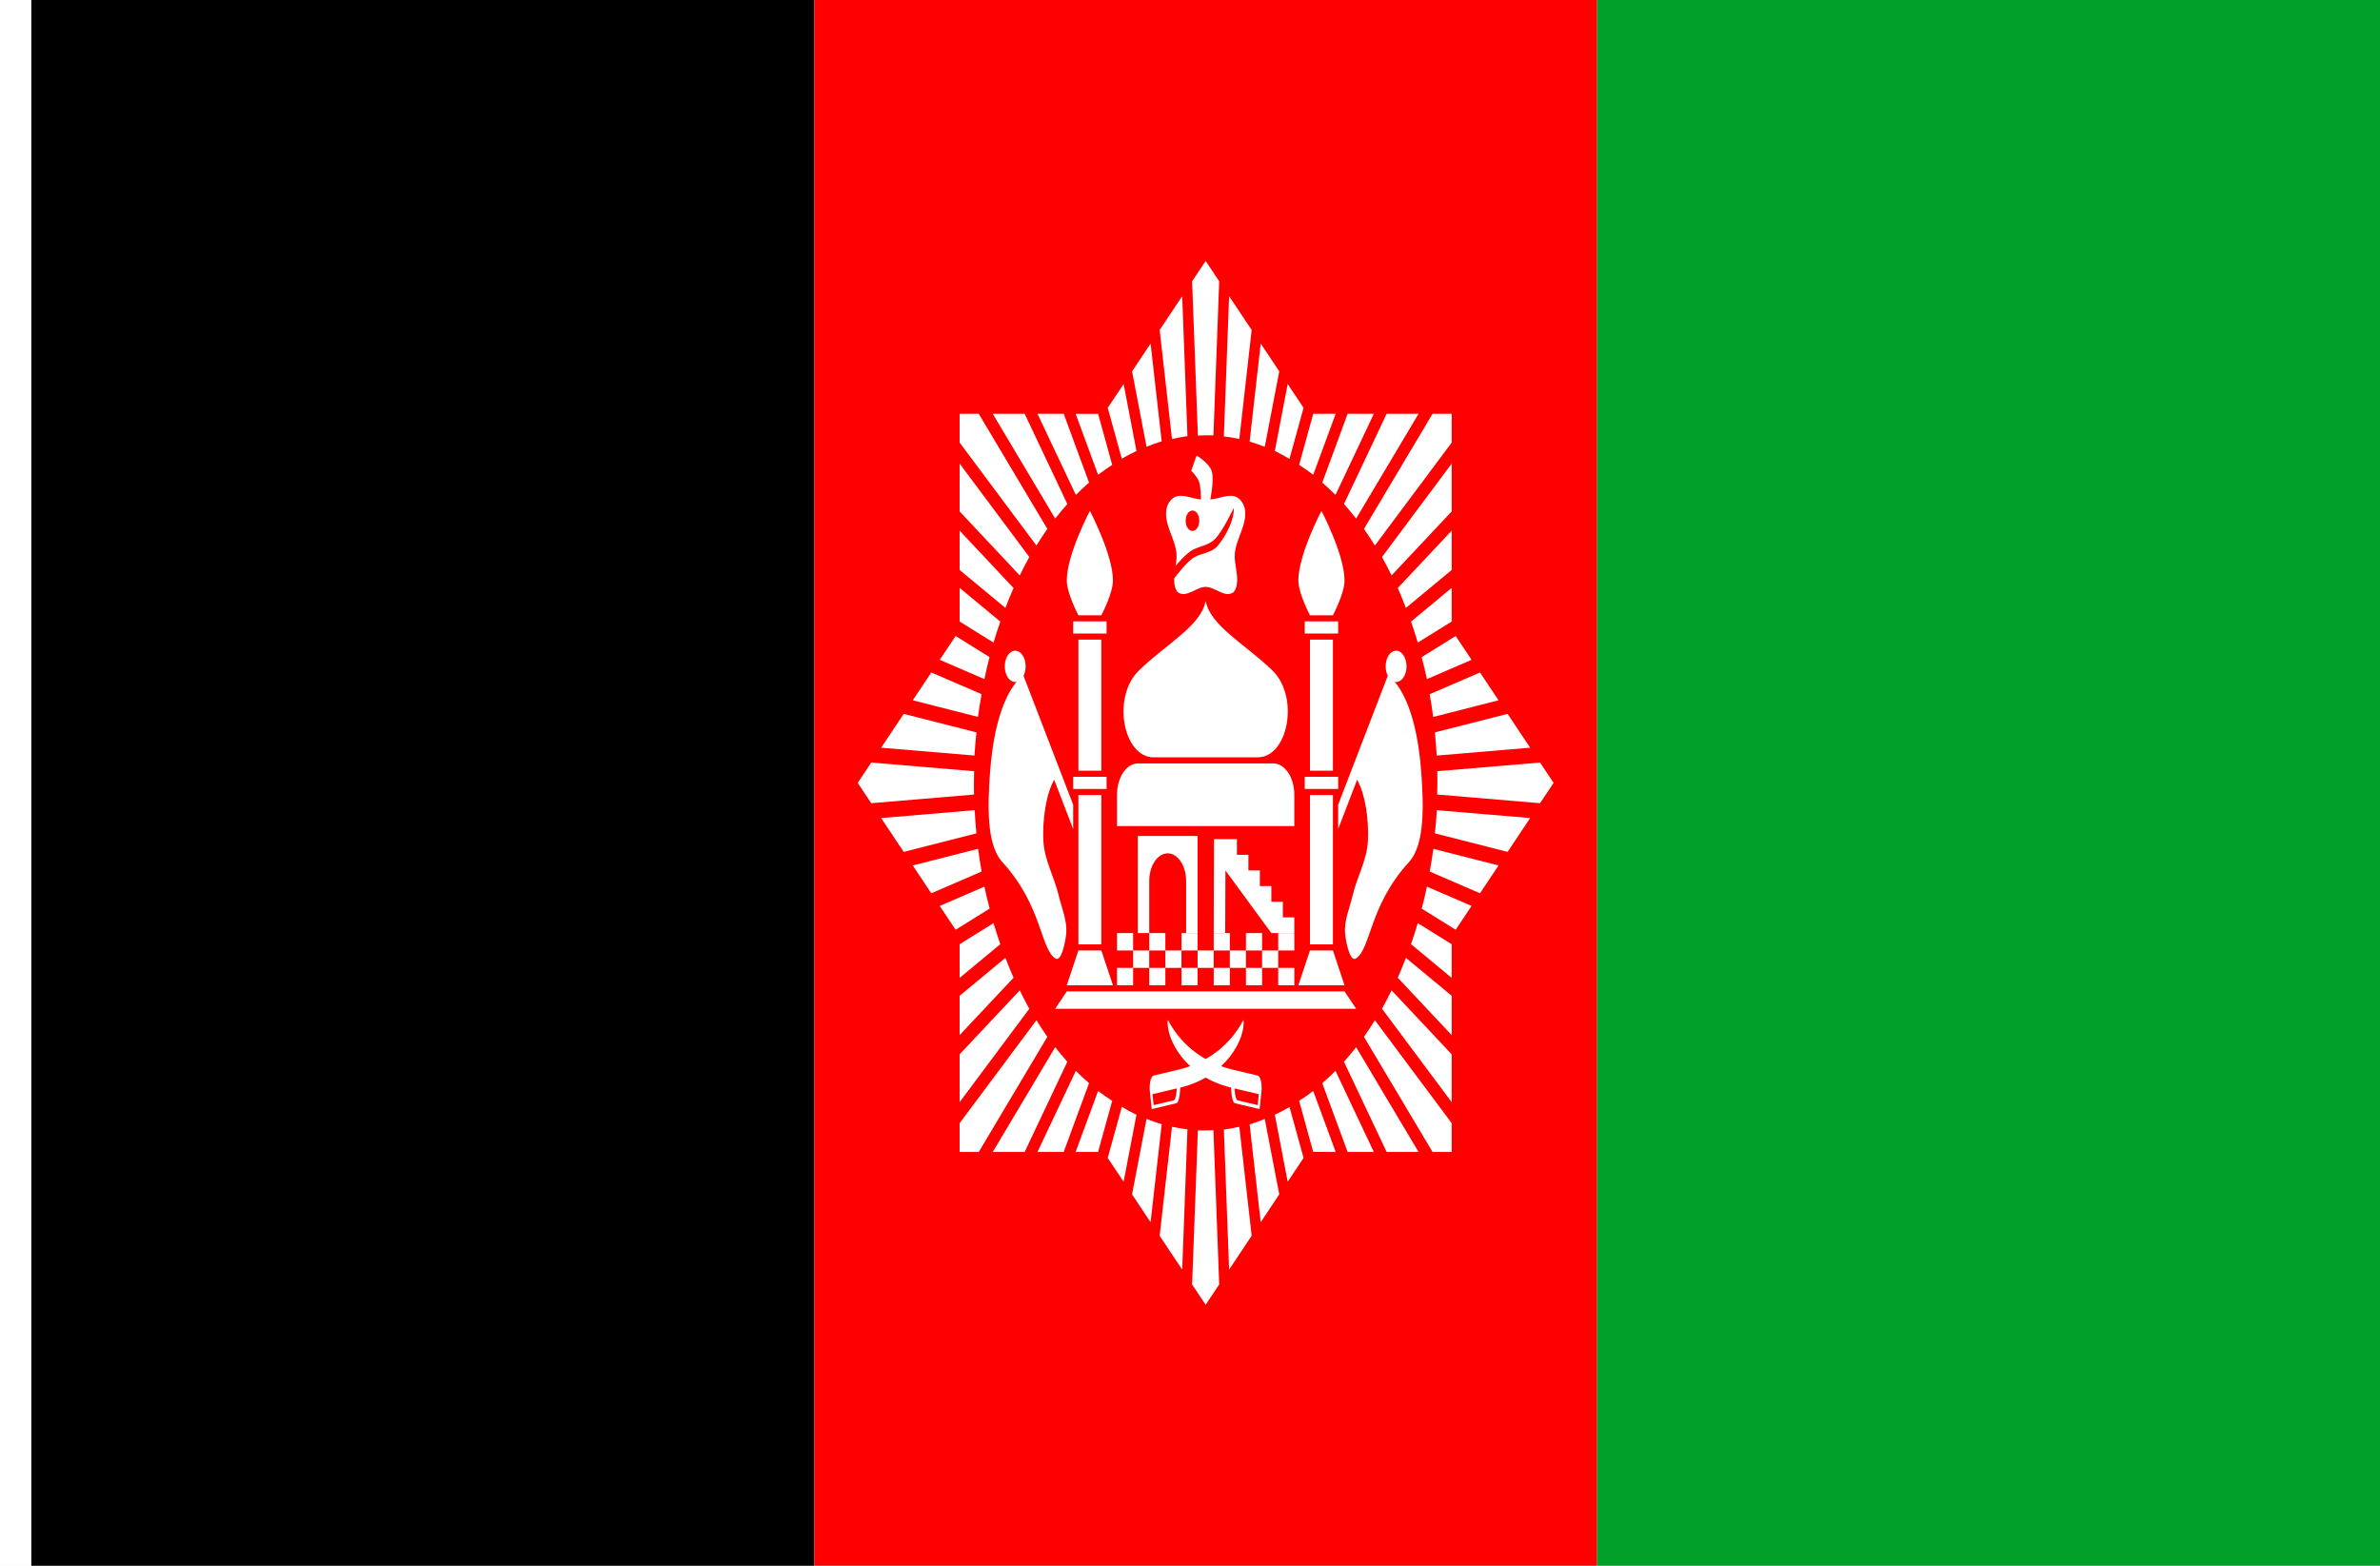
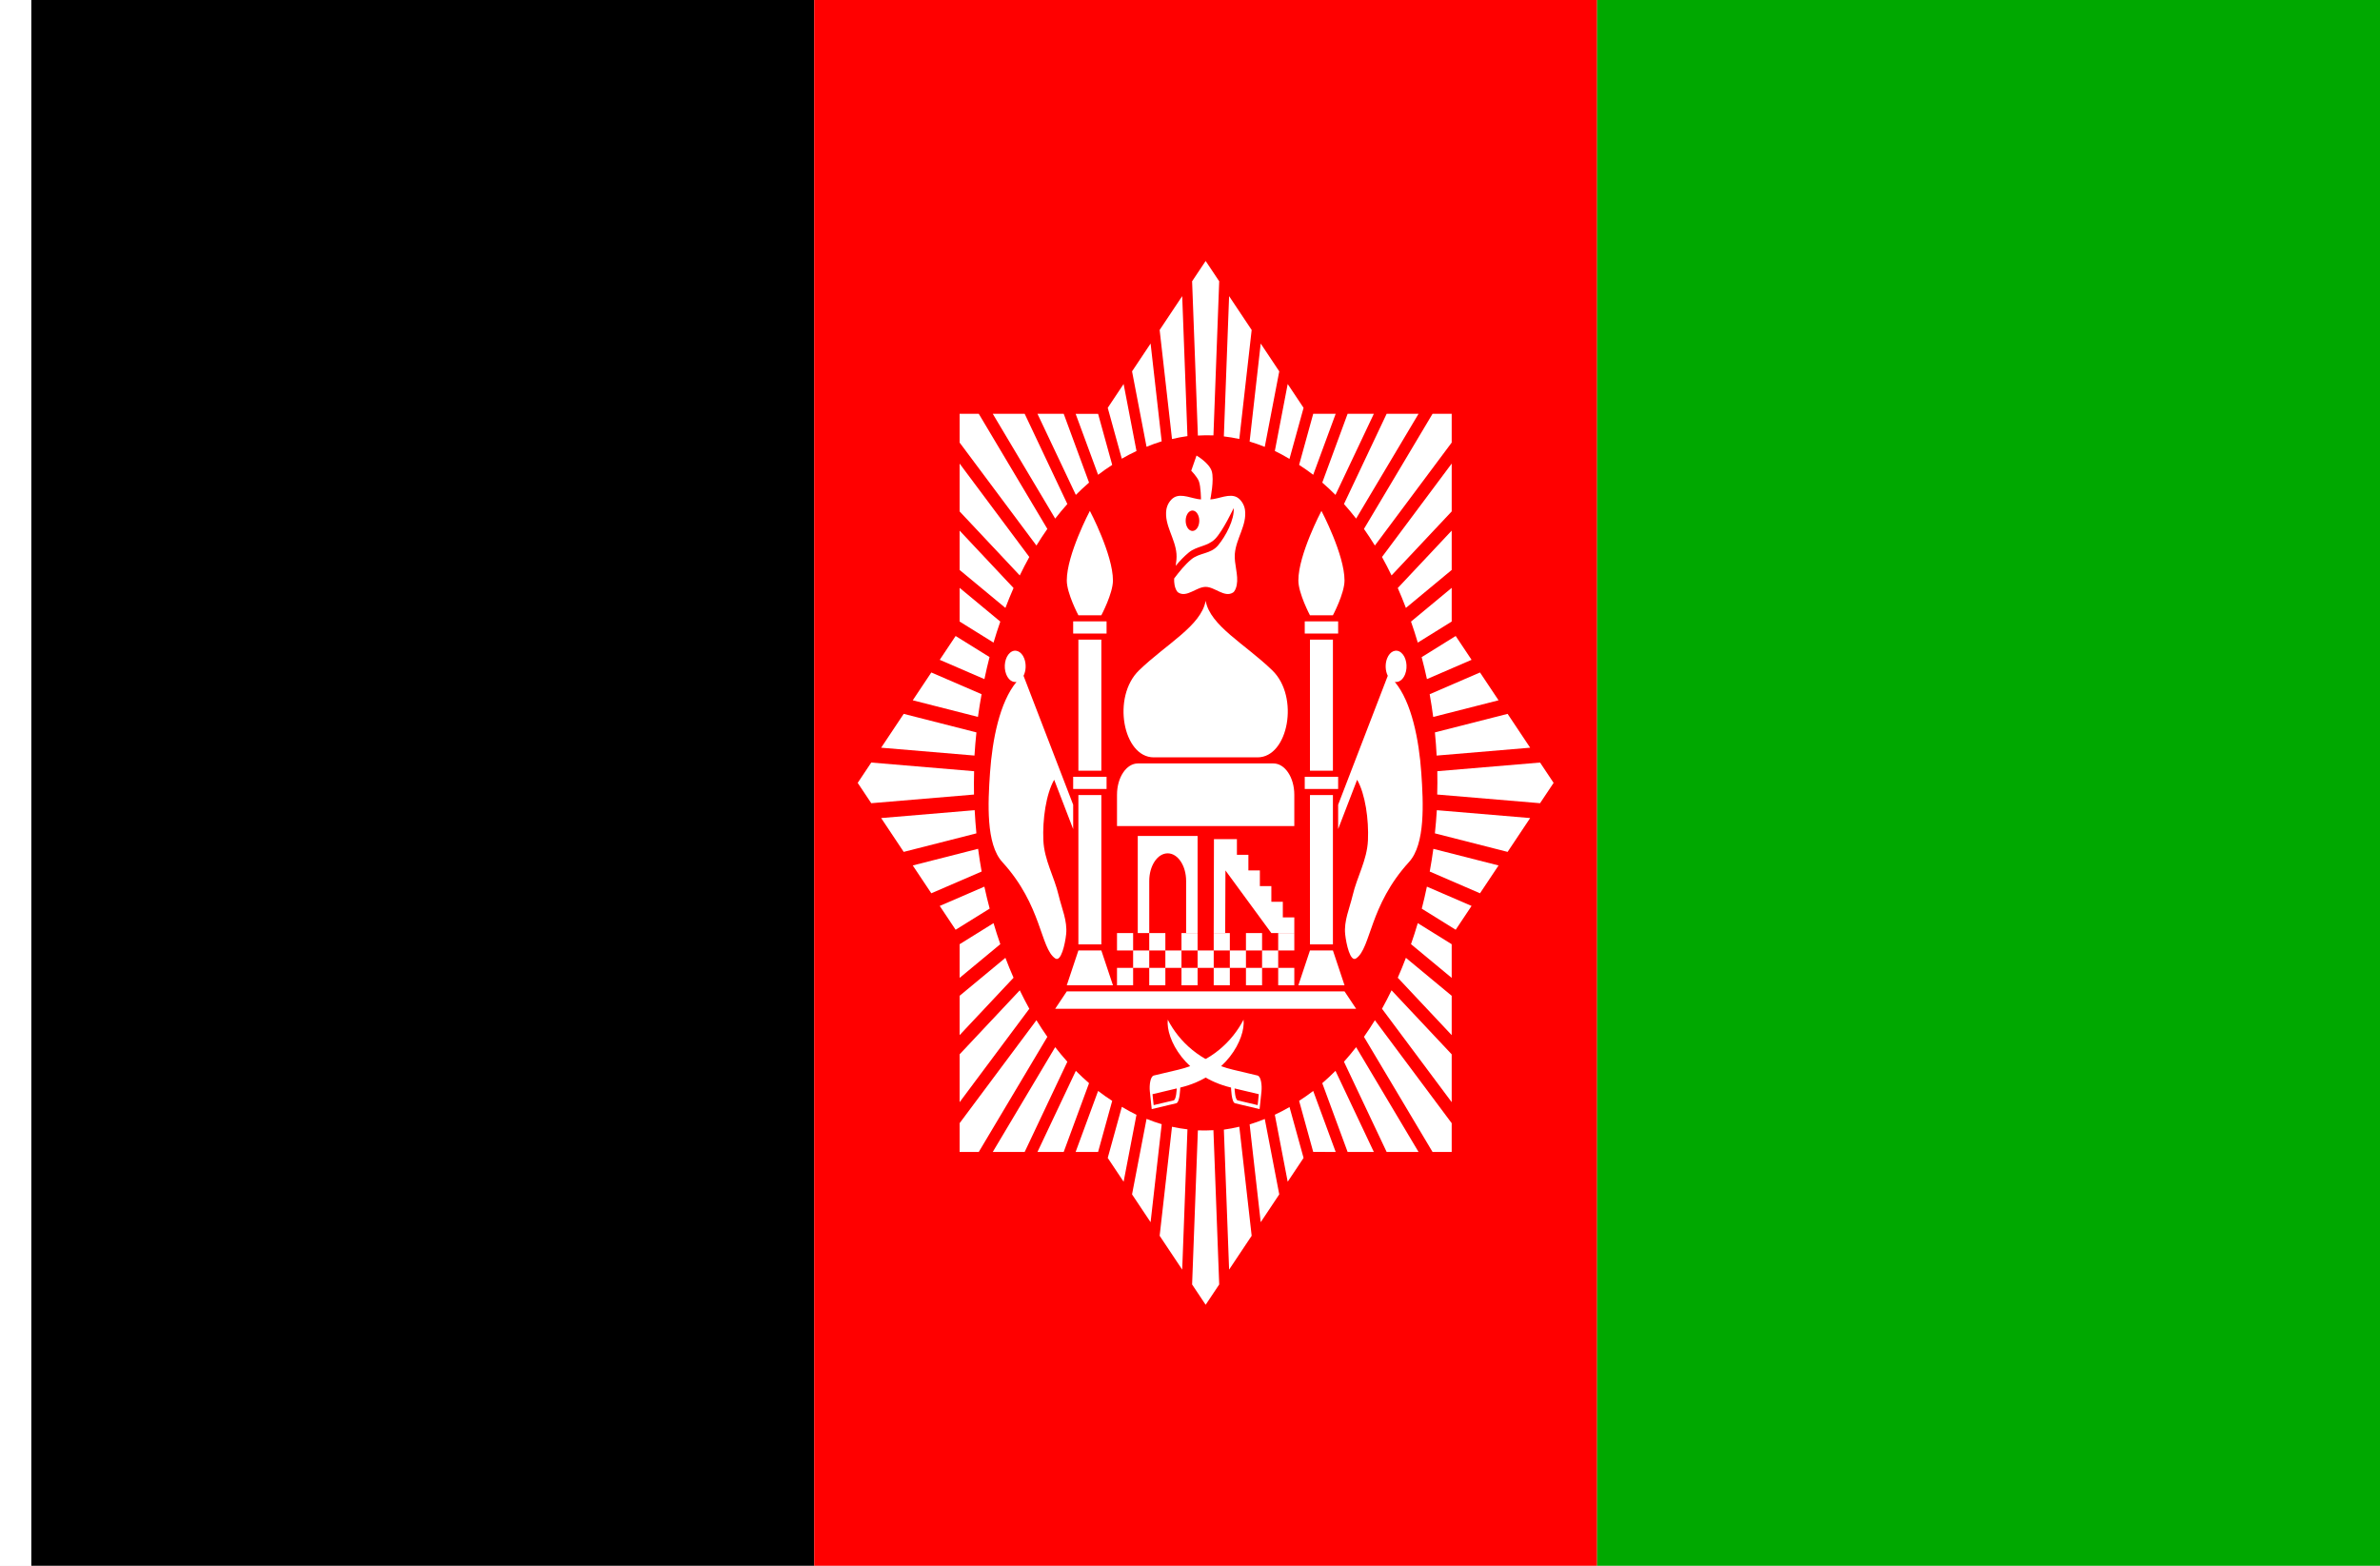
<svg xmlns="http://www.w3.org/2000/svg" width="2736" height="1800" viewBox="0 0 723.9 476.25" version="1.1" id="svg8">
  <defs id="defs2" />
  <g id="layer1" transform="translate(1064.834,-299.2679)">
    <g id="g1068" style="stroke:none;stroke-width:2.381;stroke-miterlimit:4;stroke-dasharray:none;stroke-opacity:1" />
    <path id="path1079" d="m -1064.834,299.268 h 9.525 v 476.25 h -9.525 z" style="fill:#ffffff;fill-opacity:1;stroke:none;stroke-width:0.512px;stroke-linecap:butt;stroke-linejoin:miter;stroke-opacity:1" />
    <path style="fill:#000000;fill-opacity:1;stroke:none;stroke-width:0.066;stroke-linecap:butt;stroke-linejoin:miter;stroke-miterlimit:5.333;stroke-dasharray:none;stroke-opacity:1" d="m -817.184,775.518 v -476.25 h -238.125 v 476.25 z" id="path843" />
    <path id="path845" d="m -579.059,775.518 v -476.25 h -238.125 v 476.25 z" style="fill:#ff0000;fill-opacity:1;stroke:none;stroke-width:0.066;stroke-linecap:butt;stroke-linejoin:miter;stroke-miterlimit:5.333;stroke-dasharray:none;stroke-opacity:1" />
    <g id="g1229" transform="matrix(0.6666666,0,0,1,-232.7074,0)">
      <path style="opacity:1;fill:#ffffff;fill-opacity:1;fill-rule:evenodd;stroke:none;stroke-width:4.047;stroke-linecap:square;stroke-linejoin:round;stroke-miterlimit:4;stroke-dasharray:none;stroke-dashoffset:0;stroke-opacity:1" d="m -758.567,551.451 v -7.409 l -22.644,-39.219 c 1.119,-1.481 1.313,-3.546 0.326,-5.255 -1.315,-2.277 -4.227,-3.058 -6.505,-1.743 -2.277,1.315 -3.058,4.227 -1.743,6.505 0.986,1.708 2.872,2.575 4.713,2.346 -7.717,6.204 -11.035,17.642 -12.085,27.644 -0.964,9.183 -1.875,21.692 5.586,27.132 18.173,13.25 17.292,26.168 24.14,29.327 2.69,1.241 4.537,-4.419 5.005,-7.345 0.647,-4.045 -2.051,-7.943 -3.409,-11.808 -2.006,-5.709 -6.58,-10.72 -6.983,-16.758 -0.422,-6.342 1.209,-14.077 4.935,-18.419 z" id="path1174" />
      <path id="path821" d="m -698.122,696.143 6.183,-6.183 -2.635,-46.925 c -2.365,0.096 -4.732,0.113 -7.098,0.051 l -2.632,46.875 z m -10.699,-10.699 2.396,-42.666 c -2.359,-0.183 -4.712,-0.445 -7.053,-0.786 l -5.634,33.16 z m 21.399,-0.002 10.291,-10.29 -5.637,-33.173 c -2.338,0.374 -4.687,0.67 -7.045,0.887 z m -35.82,-14.419 5.065,-29.812 c -2.322,-0.46 -4.627,-0.998 -6.913,-1.612 l -6.615,22.962 z m 50.24,-5.3e-4 8.461,-8.461 -6.609,-22.938 c -2.283,0.629 -4.586,1.182 -6.907,1.656 z m -62.55,-12.309 5.866,-20.361 c -2.252,-0.731 -4.479,-1.537 -6.677,-2.417 l -6.434,15.532 z m 74.86,-5.3e-4 7.243,-7.244 -6.41,-15.475 c -2.209,0.854 -4.445,1.634 -6.706,2.337 z m 74.823,-9.067 v -8.744 l -35.044,-31.318 c -1.604,1.74 -3.266,3.426 -4.984,5.055 l 31.284,35.007 z m -15.131,0 -28.475,-31.864 c -1.798,1.539 -3.647,3.017 -5.543,4.432 l 19.464,27.432 z m -20.394,0 -17.499,-24.662 c -1.967,1.316 -3.977,2.566 -6.028,3.748 l 11.559,20.914 z m -17.409,0 -10.249,-18.545 c -2.109,1.076 -4.254,2.08 -6.431,3.012 l 6.434,15.532 z m -108.393,0 6.434,-15.532 c -2.177,-0.932 -4.321,-1.937 -6.431,-3.012 l -10.249,18.545 z m -15.687,0 11.559,-20.914 c -2.051,-1.181 -4.061,-2.431 -6.028,-3.748 l -17.499,24.662 z m -17.807,0 19.464,-27.432 c -1.897,-1.415 -3.746,-2.893 -5.543,-4.432 l -28.475,31.864 z m -20.941,0 31.284,-35.007 c -1.717,-1.629 -3.379,-3.315 -4.984,-5.055 l -35.044,31.318 v 8.744 z m 215.762,-15.132 v -14.553 l -27.443,-19.471 c -1.388,1.918 -2.841,3.789 -4.354,5.609 z m -224.506,0 31.797,-28.415 c -1.514,-1.82 -2.966,-3.691 -4.354,-5.609 l -27.443,19.471 z m 224.506,-20.393 v -11.966 l -20.893,-11.547 c -1.169,2.059 -2.408,4.079 -3.712,6.055 z m -224.506,0 24.605,-17.458 c -1.305,-1.976 -2.543,-3.996 -3.712,-6.055 l -20.893,11.547 z m 224.506,-17.409 v -10.244 l -15.475,-6.41 c -0.958,2.165 -1.988,4.298 -3.089,6.394 z m -224.506,0 18.564,-10.26 c -1.101,-2.096 -2.131,-4.229 -3.089,-6.394 l -15.475,6.41 z m -1.822,-14.644 15.532,-6.434 c -0.88,-2.198 -1.686,-4.425 -2.417,-6.677 l -20.36,5.866 z m 228.151,-10e-4 7.244,-7.243 -20.382,-5.872 c -0.704,2.261 -1.483,4.497 -2.337,6.706 z m -239.243,-11.092 22.962,-6.615 c -0.615,-2.285 -1.152,-4.591 -1.612,-6.913 l -29.812,5.065 z m 250.336,-5.3e-4 8.461,-8.461 -29.743,-5.054 c -0.475,2.32 -1.027,4.624 -1.656,6.907 z m 12.591,-12.59 10.29,-10.291 -42.576,-2.391 c -0.217,2.358 -0.513,4.707 -0.887,7.045 z m -275.518,0 33.16,-5.634 c -0.341,-2.342 -0.603,-4.694 -0.786,-7.053 l -42.666,2.396 z m -14.808,-14.808 46.875,-2.632 c -0.063,-2.366 -0.046,-4.733 0.05,-7.098 l -46.925,-2.635 -6.183,6.183 z m 305.134,-4.1e-4 6.183,-6.183 -6.183,-6.183 -46.875,2.632 c 0.063,2.366 0.046,4.733 -0.05,7.098 z m -47.182,-14.486 42.666,-2.396 -10.292,-10.292 -33.16,5.634 c 0.341,2.342 0.603,4.694 0.786,7.053 z m -210.858,-0.006 c 0.217,-2.358 0.513,-4.707 0.887,-7.045 l -33.173,-5.637 -10.291,10.291 z m 209.291,-11.745 29.812,-5.065 -8.463,-8.463 -22.962,6.615 c 0.615,2.285 1.152,4.591 1.612,6.913 z m -207.704,-0.013 c 0.475,-2.32 1.027,-4.624 1.656,-6.907 l -22.938,-6.608 -8.461,8.461 z m 2.948,-11.491 c 0.704,-2.261 1.483,-4.497 2.337,-6.706 l -15.475,-6.41 -7.244,7.244 z m 201.898,-0.006 20.36,-5.866 -7.245,-7.245 -15.532,6.434 c 0.88,2.198 1.686,4.425 2.417,6.677 z m -4.182,-11.101 15.475,-6.41 v -10.244 l -18.564,10.26 c 1.101,2.096 2.131,4.229 3.089,6.394 z m -193.556,0 c 0.958,-2.165 1.988,-4.298 3.089,-6.394 l -18.564,-10.26 v 10.244 z m 188.138,-10.55 20.893,-11.547 V 460.664 l -24.605,17.458 c 1.305,1.976 2.543,3.996 3.712,6.055 z m -182.721,0 c 1.169,-2.059 2.408,-4.079 3.712,-6.055 l -24.605,-17.458 v 11.966 z m 176.171,-9.882 27.443,-19.471 v -14.553 l -31.797,28.415 c 1.514,1.82 2.966,3.691 4.354,5.609 z m -169.621,0 c 1.388,-1.918 2.841,-3.789 4.354,-5.609 l -31.797,-28.415 v 14.553 z m 162.019,-9.095 35.044,-31.318 v -8.744 h -8.744 l -31.284,35.007 c 1.717,1.629 3.379,3.315 4.984,5.055 z m -154.417,0 c 1.604,-1.74 3.266,-3.426 4.984,-5.055 l -31.284,-35.007 h -8.744 v 8.744 z m 145.856,-8.198 28.475,-31.864 h -14.555 l -19.464,27.432 c 1.897,1.415 3.746,2.893 5.543,4.432 z m -137.294,0 c 1.798,-1.539 3.647,-3.017 5.543,-4.432 l -19.464,-27.432 h -14.555 z m 127.877,-7.202 17.499,-24.662 h -11.968 l -11.559,20.915 c 2.051,1.181 4.061,2.431 6.028,3.748 z m -118.46,0 c 1.967,-1.316 3.977,-2.566 6.028,-3.748 l -11.559,-20.915 h -11.968 z m 108.3,-6.117 10.249,-18.545 h -10.246 l -6.434,15.532 c 2.177,0.932 4.321,1.937 6.431,3.012 z m -98.141,0 c 2.109,-1.076 4.254,-2.08 6.431,-3.012 l -6.434,-15.532 h -10.246 z m 87.311,-4.834 6.434,-15.532 -7.245,-7.245 -5.866,20.361 c 2.252,0.731 4.479,1.537 6.677,2.417 z m -76.505,-0.058 c 2.209,-0.854 4.445,-1.634 6.706,-2.337 l -5.872,-20.382 -7.243,7.244 z m 65.231,-3.605 6.615,-22.962 -8.463,-8.462 -5.065,29.812 c 2.322,0.46 4.627,0.998 6.913,1.612 z m -53.94,-0.024 c 2.283,-0.629 4.587,-1.182 6.907,-1.656 l -5.053,-29.743 -8.461,8.461 z m 11.619,-2.356 c 2.338,-0.374 4.687,-0.67 7.045,-0.887 l -2.391,-42.577 -10.291,10.291 z m 30.711,-0.013 5.634,-33.16 -10.292,-10.292 -2.396,42.666 c 2.359,0.183 4.712,0.445 7.053,0.786 z m -18.904,-1.043 c 2.365,-0.096 4.732,-0.113 7.098,-0.05 l 2.632,-46.875 -6.183,-6.183 -6.183,6.183 z" style="fill:#ffffff;fill-opacity:1;stroke:none;stroke-width:0.265px;stroke-linecap:butt;stroke-linejoin:miter;stroke-opacity:1" />
      <path style="fill:#ffffff;fill-opacity:1;stroke:none;stroke-width:0.265px;stroke-linecap:butt;stroke-linejoin:miter;stroke-opacity:1" d="m -761.477,600.807 h 126.711 l 5.292,5.292 h -137.294 z" id="path1033" />
      <path id="path1037" d="m -756.186,588.371 h 10.473 l 5.292,10.583 h -21.056 z" style="fill:#ffffff;fill-opacity:1;stroke:none;stroke-width:0.265px;stroke-linecap:butt;stroke-linejoin:miter;stroke-opacity:1" />
      <path style="fill:#ffffff;fill-opacity:1;stroke:none;stroke-width:0.265px;stroke-linecap:butt;stroke-linejoin:miter;stroke-opacity:1" d="m -756.186,486.415 h 10.473 c 0,0 5.288,-6.639 5.292,-10.583 0.008,-7.88 -10.528,-21.167 -10.528,-21.167 0,0 -10.536,13.287 -10.528,21.167 0.004,3.944 5.292,10.583 5.292,10.583 z" id="path1057" />
      <path id="path1069" d="m -758.567,491.971 h 15.236 v -3.704 h -15.236 z" style="fill:#ffffff;fill-opacity:1;stroke:none;stroke-width:0.265px;stroke-linecap:butt;stroke-linejoin:miter;stroke-opacity:1" />
      <path style="fill:#ffffff;fill-opacity:1;stroke:none;stroke-width:0.265px;stroke-linecap:butt;stroke-linejoin:miter;stroke-opacity:1" d="m -758.567,539.245 h 15.236 v -3.704 h -15.236 z" id="path1073" />
      <path id="path1077" d="m -756.186,533.688 h 10.473 v -39.865 h -10.473 z" style="fill:#ffffff;fill-opacity:1;stroke:none;stroke-width:0.265px;stroke-linecap:butt;stroke-linejoin:miter;stroke-opacity:1" />
      <path style="fill:#ffffff;fill-opacity:1;stroke:none;stroke-width:0.265px;stroke-linecap:butt;stroke-linejoin:miter;stroke-opacity:1" d="m -756.186,586.519 h 10.473 v -45.422 h -10.473 z" id="path1086" />
      <path style="fill:#ffffff;fill-opacity:1;stroke:none;stroke-width:0.265px;stroke-linecap:butt;stroke-linejoin:miter;stroke-opacity:1" d="m -640.058,588.371 h -10.473 l -5.292,10.583 h 21.056 z" id="path1088" />
      <path id="path1090" d="m -640.058,486.415 h -10.473 c 0,0 -5.288,-6.639 -5.292,-10.583 -0.008,-7.88 10.528,-21.167 10.528,-21.167 0,0 10.536,13.287 10.528,21.167 -0.004,3.944 -5.292,10.583 -5.292,10.583 z" style="fill:#ffffff;fill-opacity:1;stroke:none;stroke-width:0.265px;stroke-linecap:butt;stroke-linejoin:miter;stroke-opacity:1" />
      <path style="fill:#ffffff;fill-opacity:1;stroke:none;stroke-width:0.265px;stroke-linecap:butt;stroke-linejoin:miter;stroke-opacity:1" d="m -637.677,491.971 h -15.236 v -3.704 h 15.236 z" id="path1092" />
      <path id="path1094" d="m -637.677,539.245 h -15.236 v -3.704 h 15.236 z" style="fill:#ffffff;fill-opacity:1;stroke:none;stroke-width:0.265px;stroke-linecap:butt;stroke-linejoin:miter;stroke-opacity:1" />
      <path style="fill:#ffffff;fill-opacity:1;stroke:none;stroke-width:0.265px;stroke-linecap:butt;stroke-linejoin:miter;stroke-opacity:1" d="m -640.058,533.688 h -10.473 v -39.865 h 10.473 z" id="path1096" />
      <path id="path1098" d="m -640.058,586.519 h -10.473 v -45.422 h 10.473 z" style="fill:#ffffff;fill-opacity:1;stroke:none;stroke-width:0.265px;stroke-linecap:butt;stroke-linejoin:miter;stroke-opacity:1" />
      <path id="path1100" d="m -721.81,529.631 c -14,0 -19.209,-18.405 -6.722,-26.458 12.487,-8.054 28.371,-13.559 30.41,-21.167 2.038,7.608 17.923,13.113 30.41,21.167 12.487,8.054 7.278,26.458 -6.722,26.458 z" style="fill:#ffffff;fill-opacity:1;stroke:none;stroke-width:0.689px;stroke-linecap:butt;stroke-linejoin:miter;stroke-opacity:1" />
      <path style="fill:#ffffff;fill-opacity:1;stroke:none;stroke-width:0.265px;stroke-linecap:butt;stroke-linejoin:miter;stroke-opacity:1" d="m -665.029,583.079 h 7.354 v 5.292 h -80.893 v -5.292 h 7.354 v 15.875 h -7.354 v -5.292 h 80.893 v 5.292 h -7.354 z m -7.354,15.875 h -7.354 v -15.875 h 7.354 z m -14.708,0 h -7.354 v -15.875 h 7.354 z m -14.708,0 h -7.354 v -15.875 h 7.354 z m -14.708,0 h -7.354 v -15.875 h 7.354 z" id="path1120" />
      <path style="fill:#ffffff;fill-opacity:1;stroke:none;stroke-width:0.265px;stroke-linecap:butt;stroke-linejoin:miter;stroke-opacity:1" d="m -707.035,583.079 h 5.237 v -29.547 h -27.298 v 29.547 h 5.237 l 2e-5,-15.842 c 1e-5,-4.646 3.766,-8.413 8.413,-8.413 4.646,0 8.413,3.766 8.413,8.413 z" id="path1124" />
      <path id="path1145" d="m -689.095,564.029 20.946,19.05 h 10.473 l 2e-5,-4.763 h -5.237 l 2e-5,-4.763 h -5.237 l 2e-5,-4.763 h -5.237 l 2e-5,-4.763 h -5.237 l 2e-5,-4.763 h -5.237 l 2e-5,-4.763 h -10.473 l -0.114,28.575 h 5.237 z" style="fill:#ffffff;fill-opacity:1;stroke:none;stroke-width:0.265px;stroke-linecap:butt;stroke-linejoin:miter;stroke-opacity:1" />
      <path id="path1155" d="m -729.044,531.483 h 61.843 c 5.261,0 9.525,4.264 9.525,9.525 v 9.525 h -80.893 v -9.525 c 0,-5.261 4.264,-9.525 9.525,-9.525 z" style="fill:#ffffff;fill-opacity:1;stroke:none;stroke-width:0.3px;stroke-linecap:butt;stroke-linejoin:miter;stroke-opacity:1" />
      <path id="path1181" d="m -637.677,551.451 v -7.409 l 22.644,-39.219 c -1.119,-1.481 -1.313,-3.546 -0.326,-5.255 1.315,-2.277 4.227,-3.058 6.505,-1.743 2.277,1.315 3.058,4.227 1.743,6.505 -0.986,1.708 -2.872,2.575 -4.713,2.346 7.717,6.204 11.035,17.642 12.085,27.644 0.964,9.183 1.875,21.692 -5.586,27.132 -18.173,13.25 -17.292,26.168 -24.14,29.327 -2.69,1.241 -4.537,-4.419 -5.005,-7.345 -0.647,-4.045 2.051,-7.943 3.409,-11.808 2.006,-5.709 6.58,-10.72 6.983,-16.758 0.422,-6.342 -1.209,-14.077 -4.935,-18.419 z" style="opacity:1;fill:#ffffff;fill-opacity:1;fill-rule:evenodd;stroke:none;stroke-width:4.047;stroke-linecap:square;stroke-linejoin:round;stroke-miterlimit:4;stroke-dasharray:none;stroke-dashoffset:0;stroke-opacity:1" />
      <path style="fill:#ffffff;fill-opacity:1;stroke:none;stroke-width:0.218px;stroke-linecap:butt;stroke-linejoin:miter;stroke-opacity:1" d="m -711.32,630.333 c 0,0 -0.147,3.432 -1.434,3.636 l -9.097,1.441 -0.527,-3.325 z m -12.272,0.851 0.861,5.436 11.188,-1.772 c 1.687,-0.267 1.836,-4.782 1.836,-4.782 20.855,-3.303 29.804,-14.784 28.876,-20.646 -5.183,6.662 -14.875,12.856 -29.737,15.21 l -11.188,1.772 c -1.687,0.267 -2.103,3.096 -1.836,4.783 z" id="path1189" />
      <path id="path1191" d="m -684.924,630.333 c 0,0 0.147,3.432 1.434,3.636 l 9.097,1.441 0.527,-3.325 z m 12.272,0.851 -0.861,5.436 -11.188,-1.772 c -1.687,-0.267 -1.836,-4.782 -1.836,-4.782 -20.855,-3.303 -29.804,-14.784 -28.876,-20.646 5.183,6.662 14.875,12.856 29.737,15.21 l 11.188,1.772 c 1.687,0.267 2.103,3.096 1.836,4.783 z" style="fill:#ffffff;fill-opacity:1;stroke:none;stroke-width:0.218px;stroke-linecap:butt;stroke-linejoin:miter;stroke-opacity:1" />
      <path id="path1193" d="m -702.286,437.83 -2.417,4.614 c 0,0 2.754,1.852 3.516,3.256 0.883,1.628 0.939,5.476 0.939,5.476 -3.766,-0.097 -8.857,-2.001 -12.346,-0.579 -1.581,0.644 -3.125,2.092 -3.473,3.763 -0.962,4.61 4.061,8.672 4.631,13.346 0.147,1.209 -0.073,2.436 -0.352,3.663 1.877,-1.502 3.829,-2.871 5.961,-4.041 3.694,-2.027 8.441,-1.775 11.959,-4.094 3.538,-2.331 8.527,-9.427 8.527,-9.427 0.439,3.455 -3.632,8.568 -7.126,11.352 -3.371,2.686 -8.438,2.167 -12.209,4.254 -2.839,1.571 -5.374,3.649 -7.824,5.814 -0.032,0.665 0.012,1.324 0.196,1.972 0.263,0.928 0.846,1.944 1.736,2.315 3.867,1.609 8.257,-1.736 12.446,-1.736 4.189,0 8.579,3.346 12.446,1.736 0.891,-0.371 1.473,-1.387 1.736,-2.315 0.866,-3.057 -1.253,-6.339 -0.868,-9.493 0.57,-4.674 5.593,-8.736 4.631,-13.346 -0.349,-1.671 -1.893,-3.118 -3.473,-3.763 -3.489,-1.422 -8.58,0.482 -12.346,0.579 0,0 1.884,-6.026 0.632,-8.621 -1.213,-2.516 -6.921,-4.724 -6.921,-4.724 z m -1.851,16.724 c 1.716,1.3e-4 3.107,1.391 3.107,3.107 1.3e-4,1.716 -1.391,3.107 -3.107,3.107 -1.716,1.4e-4 -3.107,-1.391 -3.107,-3.107 1.3e-4,-1.716 1.391,-3.107 3.107,-3.107 z" style="fill:#ffffff;fill-opacity:1;stroke:none;stroke-width:0.265px;stroke-linecap:butt;stroke-linejoin:miter;stroke-opacity:1" />
    </g>
-     <path style="fill:#00a029;fill-opacity:1;stroke:none;stroke-width:0.066;stroke-linecap:butt;stroke-linejoin:miter;stroke-miterlimit:5.333;stroke-dasharray:none;stroke-opacity:1" d="m -340.935,775.518 v -476.25 h -238.125 v 476.25 z" id="path847" />
+     <path style="fill:#00a800;fill-opacity:1;stroke:none;stroke-width:0.066;stroke-linecap:butt;stroke-linejoin:miter;stroke-miterlimit:5.333;stroke-dasharray:none;stroke-opacity:1" d="m -340.935,775.518 v -476.25 h -238.125 v 476.25 z" id="path847" />
  </g>
</svg>
